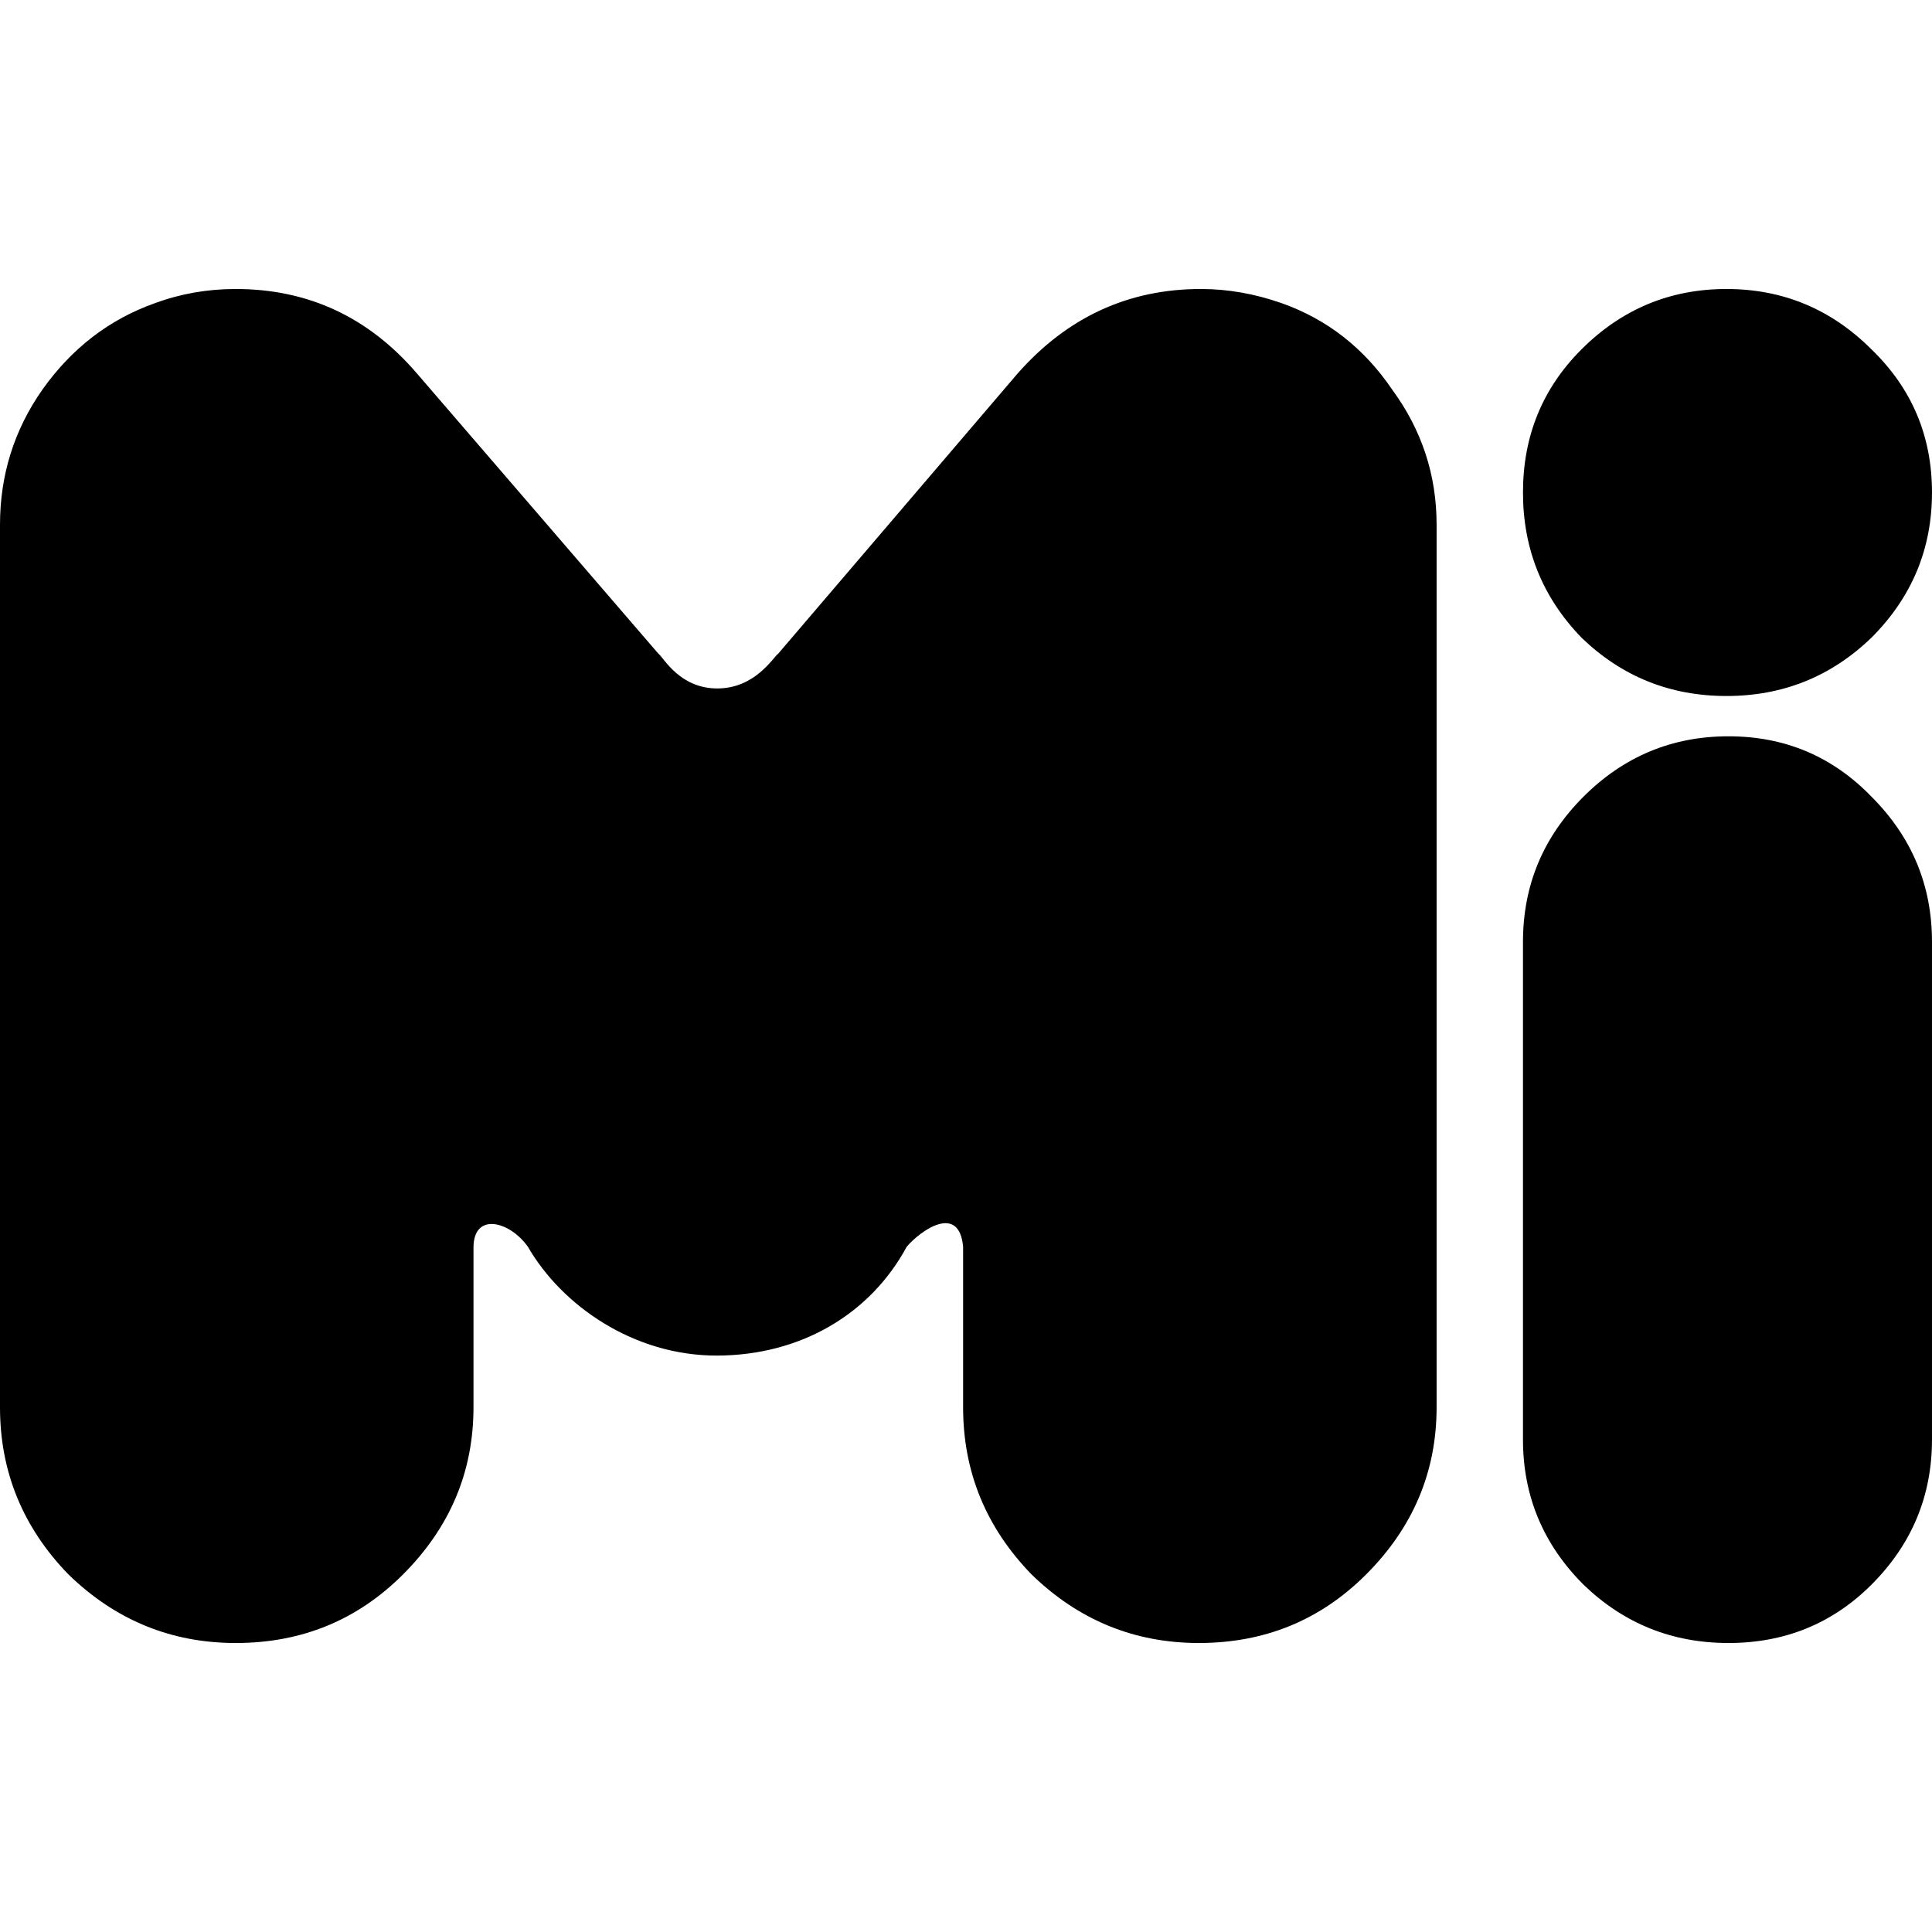
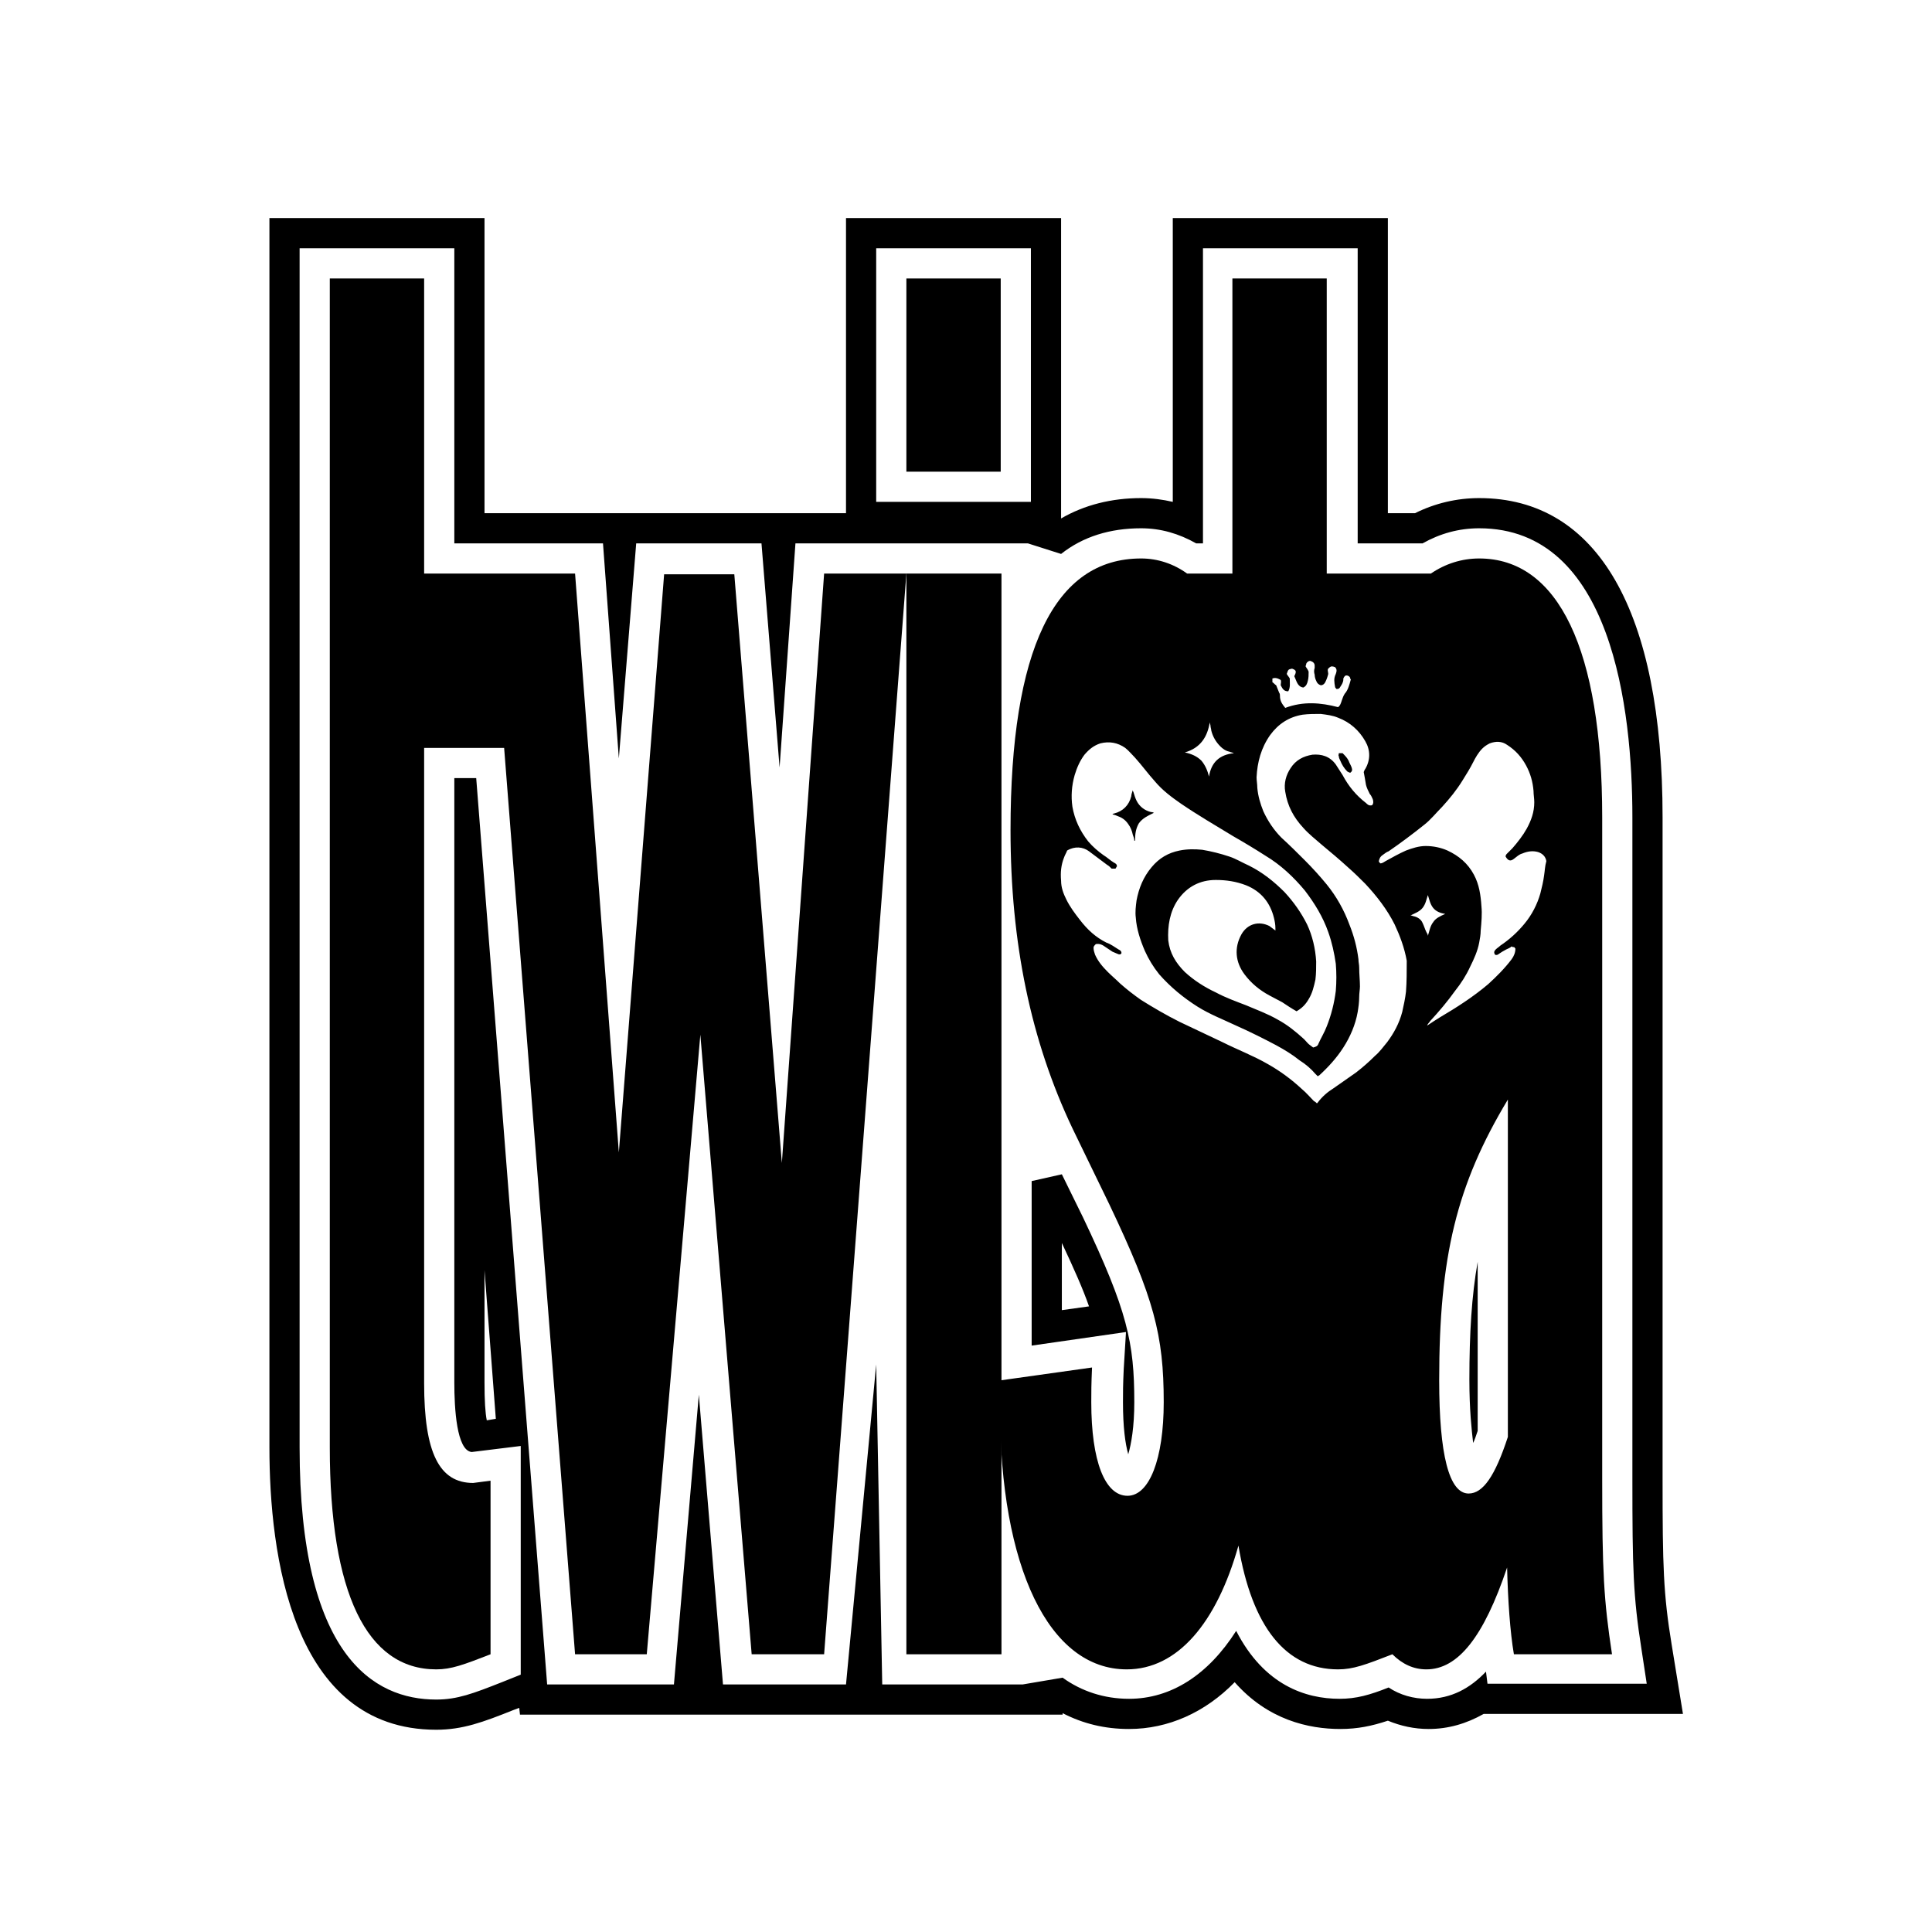
- <svg xmlns="http://www.w3.org/2000/svg" id="svg8" version="1.1" viewBox="0 0 135.467 135.467" height="512" width="512">
-   <defs id="defs2" />
-   <g transform="translate(-30.80909,-111.786)" id="layer1">
-     <g transform="matrix(1.096096,0,0,1.096096,-2.960633,-44.02358)" id="g4502">
-       <g id="g5125" transform="translate(-1.3333333e-6,-1.3439941e-6)" style="fill:#000000;fill-opacity:1">
-         <g aria-label="Mi" style="font-style:normal;font-variant:normal;font-weight:normal;font-stretch:normal;font-size:141.034px;line-height:476.695px;font-family:'OTADESIGN Rounded';-inkscape-font-specification:'OTADESIGN Rounded';letter-spacing:0px;word-spacing:0px;fill:#000000;fill-opacity:1;stroke:none;stroke-width:0.29px;stroke-linecap:butt;stroke-linejoin:miter;stroke-opacity:1" id="text4489" transform="matrix(0.9139133,0,0,0.9139133,7.971991,17.59576)">
-           <path id="path5210" transform="matrix(0.2641246,0,0,0.2641246,24.98826,136.2863)" d="m 62.475,76.586 c -7.476,0 -14.596,1.246 -21.359,3.738 C 29.012,84.596 19.044,92.25 11.213,103.285 3.737,113.965 0,125.889 0,139.061 v 233.879 c 0,17.087 6.051,31.859 18.154,44.318 12.459,12.103 27.233,18.156 44.32,18.156 17.443,0 32.215,-6.053 44.318,-18.156 12.459,-12.459 18.689,-27.231 18.689,-44.318 V 330.408 c 0.134,-9.211 9.623,-6.794 14.418,0 8.981,15.554 28.022,28.912 50.191,28.836 22.169,-0.076 40.582,-11.037 50.193,-28.836 3.64,-4.293 13.899,-11.607 14.951,0 v 42.531 c 0,17.087 6.051,31.859 18.154,44.318 12.459,12.103 27.233,18.156 44.32,18.156 17.443,0 32.215,-6.053 44.318,-18.156 12.459,-12.459 18.689,-27.231 18.689,-44.318 v -233.879 c 0,-13.171 -3.915,-25.096 -11.746,-35.775 -7.476,-11.035 -17.266,-18.689 -29.369,-22.961 -7.12,-2.492 -14.24,-3.738 -21.359,-3.738 -19.223,0 -35.419,7.477 -48.59,22.428 l -63.402,74.199 c -1.424,1.068 -6.141,9.232 -16.16,9.232 -10.019,0 -14.201,-8.165 -15.625,-9.232 L 110.531,99.014 C 97.716,84.063 81.697,76.586 62.475,76.586 Z m 395.061,0 c -14.951,-10e-7 -27.766,5.34 -38.445,16.02 -10.323,10.323 -15.484,22.961 -15.484,37.912 0,14.951 5.161,27.766 15.484,38.445 10.679,10.323 23.494,15.486 38.445,15.486 14.951,0 27.766,-5.163 38.445,-15.486 C 506.66,158.284 512,145.469 512,130.518 512,115.566 506.66,102.929 495.98,92.605 485.301,81.926 472.486,76.586 457.535,76.586 Z m 0.533,118.541 c -14.951,0 -27.766,5.34 -38.445,16.02 -10.679,10.679 -16.018,23.494 -16.018,38.445 v 131.891 c 0,14.951 5.338,27.766 16.018,38.445 10.679,10.323 23.494,15.486 38.445,15.486 14.951,0 27.589,-5.163 37.912,-15.486 C 506.66,409.248 512,396.434 512,381.482 V 249.592 c 0,-14.951 -5.34,-27.766 -16.02,-38.445 -10.323,-10.679 -22.961,-16.02 -37.912,-16.02 z" style="font-style:normal;font-variant:normal;font-weight:normal;font-stretch:normal;font-family:'OTADESIGN Rounded';-inkscape-font-specification:'OTADESIGN Rounded';fill:#000000;fill-opacity:1;stroke-width:1.096px" />
-         </g>
-       </g>
+ <svg xmlns="http://www.w3.org/2000/svg" xmlns:xlink="http://www.w3.org/1999/xlink" version="1.1" id="レイヤー_1" x="0px" y="0px" viewBox="0 0 256 256" style="enable-background:new 0 0 256 256;" xml:space="preserve">
+   <style type="text/css">
+ 	.st0{clip-path:url(#SVGID_2_);}
+ 	.st1{clip-path:url(#SVGID_4_);}
+ 	.st2{clip-path:url(#SVGID_6_);}
+ 	.st3{clip-path:url(#SVGID_8_);}
+ 	.st4{clip-path:url(#SVGID_10_);}
+ 	.st5{clip-path:url(#SVGID_12_);}
+ 	.st6{clip-path:url(#SVGID_14_);}
+ 	.st7{clip-path:url(#SVGID_16_);}
+ 	.st8{fill:none;}
+ </style>
+   <g>
+     <g>
+       <defs>
+         <path id="SVGID_1_" d="M195.2,191.2c0.2-0.4,0.4-1,0.6-1.6v-22.4c-0.8,4.5-1.1,9.5-1.1,15.6C194.7,186.8,195,189.5,195.2,191.2z" />
+       </defs>
+       <clipPath id="SVGID_2_">
+         <use xlink:href="#SVGID_1_" style="overflow:visible;" />
+       </clipPath>
+       <rect class="st0" width="256" height="256" />
    </g>
  </g>
+   <g>
+     <g>
+       <defs>
+         <path id="SVGID_3_" d="M178.5,102.2c0.1,0.1,0.2,0.1,0.4,0.2c0.3-0.2,0.3-0.4,0.2-0.7c-0.1-0.3-0.3-0.6-0.4-0.9     c-0.2-0.4-0.5-0.7-0.8-1c-0.1,0-0.3,0-0.5,0c0,0.2-0.1,0.3,0,0.4c0,0.2,0.1,0.4,0.2,0.6C177.8,101.3,178.1,101.8,178.5,102.2z" />
+       </defs>
+       <clipPath id="SVGID_4_">
+         <use xlink:href="#SVGID_3_" style="overflow:visible;" />
+       </clipPath>
+       <rect class="st1" width="256" height="256" />
+     </g>
+   </g>
+   <g>
+     <g>
+       <defs>
+         <path id="SVGID_5_" d="M150.9,109.1c0.5-0.7,1.2-1,2-1.4c-0.2-0.1-0.3-0.1-0.4-0.1c-0.8-0.2-1.5-0.7-1.9-1.5     c-0.2-0.4-0.3-0.8-0.4-1.1c0-0.1-0.1-0.1-0.1-0.3c-0.1,0.3-0.2,0.6-0.2,0.8c-0.3,1.2-1.1,2-2.3,2.3c0,0-0.1,0-0.2,0.1     c0.3,0.1,0.4,0.1,0.6,0.2c0.6,0.2,1.1,0.5,1.5,1.1c0.3,0.4,0.5,0.9,0.6,1.4c0.1,0.3,0.2,0.5,0.2,0.8h0.1     C150.4,110.5,150.5,109.8,150.9,109.1z" />
+       </defs>
+       <clipPath id="SVGID_6_">
+         <use xlink:href="#SVGID_5_" style="overflow:visible;" />
+       </clipPath>
+       <rect class="st2" width="256" height="256" />
+     </g>
+   </g>
+   <g>
+     <g>
+       <defs>
+         <path id="SVGID_7_" d="M212.3,196.1v-87.8c0-22.2-5.8-34.3-16.3-34.3c-2.3,0-4.5,0.7-6.4,2l0,0h-13.8V36.9h-12.5V76h-6l0,0     c-1.8-1.3-3.9-2-6.1-2c-11.5,0-17.3,12.1-17.3,36c0,15,2.7,27.9,8.2,39.5l4.9,10.1c5.9,12.4,7.2,17.3,7.2,26.2     c0,7.5-1.9,12.4-4.8,12.4c-3,0-4.8-4.6-4.8-12.4c0-1.4,0-2.3,0.1-4.6l-12.1,1.7c-0.1,1.4-0.1,2-0.1,3.5     c0,21.3,6.5,34.8,16.8,34.8c6.7,0,11.9-6.1,14.8-16.4c1.8,10.8,6.3,16.4,13.2,16.4c2,0,3.6-0.6,7.2-2l0,0c1.3,1.3,2.8,2,4.5,2     c4.2,0,7.6-4.3,10.7-13.5c0.1,4.3,0.4,8.6,0.9,11.5h13C212.5,212,212.3,208.2,212.3,196.1z M169.7,90.1c0.1,0.2,0,0.5,0,0.7     c0.3,0.6,0.5,0.8,1,0.8c0.3-0.5,0.2-1.1,0.2-1.7c-0.1-0.2-0.3-0.4-0.4-0.6c0.2-0.6,0.2-0.6,0.7-0.7c0.6,0.2,0.6,0.4,0.3,1     c0.3,0.6,0.4,1.4,1.2,1.5c0.4-0.2,0.5-0.5,0.6-0.9s0.1-0.8,0.1-1.2c-0.1-0.3-0.3-0.5-0.4-0.7c0-0.1,0.1-0.3,0.1-0.4     c0.1-0.2,0.4-0.4,0.6-0.3c0.3,0.1,0.5,0.3,0.5,0.6c0,0.1,0,0.2,0,0.3c-0.1,0.3-0.1,0.6,0,0.9c0,0.3,0.1,0.6,0.2,0.8     c0.1,0.3,0.3,0.5,0.6,0.6c0.3,0,0.5-0.2,0.6-0.4c0.2-0.4,0.3-0.7,0.4-1.1c0-0.3-0.2-0.6,0.1-0.8c0.3-0.3,0.5-0.2,0.8-0.1     c0.3,0.3,0.2,0.6,0.1,0.9c-0.3,0.6-0.2,1.1-0.1,1.7c0,0.1,0.1,0.2,0.2,0.3c0.3,0,0.4-0.1,0.5-0.3c0.2-0.3,0.4-0.6,0.4-1v-0.1     c0.1-0.2,0.2-0.4,0.4-0.4s0.4,0.1,0.5,0.3c0,0.1,0,0.2,0.1,0.2c-0.1,0.4-0.2,0.7-0.3,1s-0.3,0.7-0.5,0.9     c-0.2,0.3-0.3,0.6-0.4,0.9c-0.1,0.3-0.2,0.7-0.5,0.9c-2.3-0.6-4.6-0.8-7,0.1c-0.4-0.5-0.7-0.9-0.7-1.6c0-0.1,0-0.3-0.1-0.4     c-0.1-0.3-0.3-0.7-0.4-1c-0.2-0.1-0.3-0.3-0.5-0.4c0-0.2,0-0.3,0-0.5C168.9,89.8,169.2,89.8,169.7,90.1z M160.3,95.7     c0,0.2,0.1,0.3,0.1,0.5s0.1,0.4,0.1,0.6c0.2,0.8,0.6,1.5,1.2,2.1c0.3,0.3,0.7,0.6,1.2,0.7c0.2,0.1,0.4,0.1,0.6,0.2     c-1.9,0.2-3,1.2-3.3,3.1c-0.2-0.8-0.5-1.5-1-2.1c-0.6-0.6-1.3-0.9-2.2-1.1C159.1,99.1,160,97.6,160.3,95.7z M186.3,131.4     c-0.1,0.9-0.3,1.8-0.5,2.7c-0.4,1.5-1.1,2.8-2,4c-0.5,0.6-1,1.3-1.6,1.8c-0.8,0.8-1.6,1.5-2.5,2.2c-1,0.7-2,1.4-3,2.1     c-0.8,0.5-1.5,1.1-2.1,1.9l-0.1,0.1c-0.1-0.1-0.2-0.2-0.4-0.3c-0.5-0.5-1-1.1-1.6-1.6c-1.4-1.3-2.9-2.4-4.5-3.3     c-1.9-1.1-4-1.9-6-2.9c-1.9-0.9-3.8-1.8-5.7-2.7c-1.8-0.9-3.5-1.9-5.1-2.9c-1-0.7-1.9-1.4-2.8-2.2c-0.5-0.5-1.1-1-1.6-1.5     c-0.7-0.7-1.3-1.4-1.7-2.3c-0.1-0.3-0.2-0.6-0.2-0.9c0-0.2,0.1-0.3,0.3-0.5c0.5-0.1,0.9,0.1,1.3,0.4c0.3,0.2,0.6,0.4,0.9,0.6     c0.2,0.1,0.5,0.2,0.7,0.3c0.2,0.1,0.4,0.1,0.5-0.1c0-0.3-0.2-0.4-0.4-0.5c-0.5-0.3-1-0.7-1.6-0.9c-1.4-0.7-2.5-1.7-3.5-3     c-0.7-0.9-1.3-1.7-1.8-2.7c-0.4-0.8-0.7-1.6-0.7-2.5c-0.1-1.1,0-2.1,0.4-3.1c0.1-0.3,0.3-0.6,0.4-0.9c1-0.6,2.1-0.5,2.9,0.1     c0.8,0.6,1.6,1.2,2.4,1.8c0.2,0.1,0.4,0.3,0.6,0.5c0.1,0,0.3,0,0.5,0c0.1-0.1,0.1-0.2,0.2-0.3c0-0.3-0.2-0.4-0.4-0.5     c-0.5-0.3-0.9-0.7-1.4-1c-0.7-0.5-1.4-1.1-2-1.8c-1.1-1.4-1.8-2.9-2.1-4.6c-0.2-1.4-0.1-2.8,0.3-4.2c0.3-1,0.7-1.9,1.3-2.7     c0.6-0.7,1.2-1.2,2.1-1.5c1.2-0.3,2.3-0.1,3.3,0.6c0.5,0.4,0.9,0.9,1.3,1.3c0.9,1,1.7,2.1,2.6,3.1c1,1.2,2.2,2.1,3.5,3     c2.2,1.5,4.6,2.9,6.9,4.3c1.4,0.8,2.9,1.7,4.3,2.6c2,1.2,3.7,2.8,5.2,4.6c1.3,1.7,2.4,3.5,3.1,5.5c0.5,1.4,0.8,2.8,1,4.2     c0.1,1.2,0.1,2.4,0,3.6c-0.2,1.6-0.6,3.2-1.2,4.7c-0.3,0.8-0.8,1.6-1.1,2.3c-0.1,0.3-0.3,0.4-0.7,0.5c-0.1-0.1-0.3-0.2-0.4-0.3     c-0.3-0.2-0.5-0.5-0.8-0.8c-1.1-1-2.2-1.9-3.5-2.6c-1.4-0.8-2.8-1.3-4.2-1.9c-1.3-0.5-2.7-1-4-1.7c-1.5-0.7-2.9-1.6-4.1-2.7     c-1.2-1.2-2-2.5-2.2-4.2c-0.1-1.9,0.2-3.8,1.3-5.4c1.2-1.7,2.9-2.6,5-2.6c1.4,0,2.7,0.2,4,0.7c2,0.8,3.2,2.3,3.7,4.3     c0.1,0.4,0.2,0.9,0.2,1.4c0,0.1,0,0.2,0,0.3c-0.3-0.2-0.5-0.4-0.8-0.6c-1.4-0.7-2.9-0.3-3.7,1.1c-1,1.8-0.8,3.7,0.4,5.3     c0.9,1.2,2,2.1,3.3,2.8c0.6,0.3,1.1,0.6,1.7,0.9c0.6,0.4,1.2,0.8,1.9,1.2c0.7-0.4,1.2-0.9,1.6-1.6c0.5-0.8,0.7-1.7,0.9-2.6     c0.1-0.8,0.1-1.6,0.1-2.4c-0.1-1.7-0.5-3.4-1.2-4.9c-0.8-1.6-1.8-3-3-4.3c-1.4-1.4-2.9-2.6-4.7-3.5c-0.9-0.4-1.7-0.9-2.6-1.2     c-1.2-0.4-2.4-0.7-3.6-0.9c-1-0.1-2-0.1-3,0.1c-1.5,0.3-2.7,1-3.7,2.2c-1.1,1.3-1.7,2.8-2,4.4c-0.1,0.8-0.2,1.5-0.1,2.3     c0.1,1.5,0.6,3,1.2,4.4c0.5,1.1,1.1,2.1,1.9,3.1c1.5,1.7,3.2,3.1,5.1,4.3c1.6,1,3.4,1.7,5.1,2.5c1.8,0.8,3.6,1.7,5.3,2.6     c1.1,0.6,2.1,1.2,3.1,2c0.8,0.5,1.5,1.1,2.1,1.8c0.1,0.1,0.2,0.2,0.3,0.3c0.1,0,0.1-0.1,0.2-0.1c1.2-1.1,2.3-2.3,3.2-3.7     s1.6-3,1.9-4.7c0.1-0.6,0.2-1.3,0.2-2c0-0.5,0.1-1,0.1-1.4c0-0.8-0.1-1.6-0.1-2.5c0-0.4-0.1-0.7-0.1-1.1     c-0.2-1.6-0.6-3.1-1.2-4.6c-0.7-1.9-1.7-3.7-3-5.3c-0.9-1.1-1.9-2.2-2.9-3.2s-2-2-3.1-3c-1-1-1.8-2.2-2.4-3.5     c-0.4-1-0.7-2-0.8-3.1c0-0.5-0.1-1-0.1-1.4c0.1-2,0.6-3.9,1.8-5.6c1.1-1.5,2.5-2.4,4.3-2.7c0.8-0.1,1.6-0.1,2.4-0.1     c0.8,0.1,1.6,0.2,2.3,0.5c1.6,0.6,2.8,1.7,3.6,3.1c0.7,1.2,0.7,2.5,0,3.7c-0.1,0.1-0.1,0.2-0.2,0.4c0.1,0.5,0.2,1.1,0.3,1.7     c0.1,0.4,0.3,0.8,0.5,1.2c0.2,0.2,0.3,0.5,0.4,0.7c0.1,0.3,0.1,0.6-0.1,0.8c-0.4,0.1-0.6-0.1-0.8-0.3c-1.3-1-2.3-2.2-3.1-3.7     c-0.3-0.5-0.6-0.9-0.9-1.4c-0.8-1.1-1.9-1.4-3.1-1.3c-1.2,0.2-2.2,0.7-2.9,1.8c-0.6,0.9-0.9,2-0.7,3.1c0.3,1.9,1.1,3.4,2.4,4.8     c0.7,0.8,1.6,1.5,2.4,2.2c1.2,1,2.4,2,3.6,3.1c0.8,0.7,1.5,1.4,2.2,2.1c1.5,1.6,2.9,3.4,3.9,5.4c0.7,1.5,1.3,3.1,1.6,4.8     C186.4,128.7,186.4,130.1,186.3,131.4z M187.3,121.4c-0.1,0-0.2-0.1-0.4-0.1c0.6-0.3,1.2-0.5,1.6-1c0.4-0.5,0.5-1.1,0.7-1.7     c0.2,0.6,0.3,1.2,0.7,1.7s1,0.7,1.6,0.8c-0.7,0.3-1.3,0.6-1.6,1.1c-0.4,0.5-0.5,1.2-0.7,1.8c0-0.2-0.1-0.3-0.2-0.5     c-0.2-0.4-0.3-0.8-0.5-1.2C188.3,121.8,187.8,121.5,187.3,121.4z M199.8,190.4c-1.7,5.2-3.3,7.5-5.2,7.5c-2.6,0-3.9-5.2-3.9-15     c0-16.4,2.3-25.9,9.1-37.2L199.8,190.4L199.8,190.4z M204.6,116c-0.1,0.8-0.3,1.6-0.5,2.4c-0.4,1.4-1.1,2.8-2.1,4     c-0.9,1.1-2,2.1-3.2,2.9c-0.2,0.2-0.4,0.3-0.6,0.5c-0.2,0.2-0.3,0.4-0.1,0.7c0.2,0.1,0.4,0,0.5-0.1c0.3-0.2,0.6-0.4,1-0.6     c0.2-0.1,0.5-0.2,0.7-0.4c0.1,0.1,0.2,0.1,0.3,0.1s0.1,0.1,0.2,0.2c0,0.5-0.2,1-0.5,1.4c-0.9,1.2-2,2.3-3.1,3.3     c-2,1.7-4.2,3.1-6.4,4.4c-0.5,0.3-1.1,0.7-1.7,1.1c0.1-0.3,0.3-0.4,0.4-0.6c1.2-1.3,2.3-2.6,3.3-4c0.8-1,1.5-2.1,2-3.2     c0.5-1,1-2.1,1.2-3.2c0.1-0.5,0.2-1.1,0.2-1.6c0.1-1.1,0.2-2.2,0.1-3.2c-0.1-1.5-0.3-2.9-1-4.2c-0.8-1.5-2-2.5-3.5-3.2     c-0.9-0.4-1.9-0.6-2.9-0.6c-0.9,0-1.8,0.3-2.6,0.6c-0.9,0.4-1.8,0.9-2.7,1.4c-0.2,0.1-0.4,0.3-0.7,0.3c-0.1-0.1-0.2-0.2-0.2-0.3     c0.1-0.4,0.2-0.6,0.5-0.8c0.3-0.2,0.5-0.4,0.8-0.5c1.6-1.1,3.2-2.3,4.7-3.5c0.9-0.7,1.6-1.6,2.4-2.4c1-1.1,1.9-2.2,2.7-3.5     c0.5-0.8,1-1.6,1.4-2.4c0.3-0.6,0.7-1.3,1.2-1.8c0.3-0.3,0.6-0.5,1-0.7c0.8-0.3,1.6-0.3,2.3,0.2c1.1,0.7,1.9,1.6,2.5,2.7     s0.9,2.2,1,3.4c0,0.5,0.1,1,0.1,1.5c0,1.3-0.4,2.4-1,3.5c-0.5,0.9-1.2,1.8-1.9,2.6c-0.2,0.2-0.5,0.5-0.7,0.7     c-0.1,0.1-0.2,0.2-0.2,0.4c0.3,0.5,0.6,0.7,1.1,0.3c0.4-0.3,0.7-0.6,1.1-0.7c0.7-0.3,1.4-0.4,2.1-0.2c0.6,0.2,1,0.6,1.1,1.2     C204.7,114.8,204.7,115.4,204.6,116z" />
+       </defs>
+       <clipPath id="SVGID_8_">
+         <use xlink:href="#SVGID_7_" style="overflow:visible;" />
+       </clipPath>
+       <rect class="st3" width="256" height="256" />
+     </g>
+   </g>
+   <g>
+     <g>
+       <defs>
+         <polygon id="SVGID_9_" points="120.1,219.2 132.7,219.2 132.7,186.3 132.7,76 120.1,76    " />
+       </defs>
+       <clipPath id="SVGID_10_">
+         <use xlink:href="#SVGID_9_" style="overflow:visible;" />
+       </clipPath>
+       <rect class="st4" width="256" height="256" />
+     </g>
+   </g>
+   <g>
+     <g>
+       <defs>
+         <rect id="SVGID_11_" x="120.1" y="36.9" width="12.5" height="25.6" />
+       </defs>
+       <clipPath id="SVGID_12_">
+         <use xlink:href="#SVGID_11_" style="overflow:visible;" />
+       </clipPath>
+       <rect class="st5" width="256" height="256" />
+     </g>
+   </g>
+   <g>
+     <g>
+       <defs>
+         <path id="SVGID_13_" d="M103.6,154.1l-6.3-78H88l-6,76.6L76.2,76h-20V36.9H43.7v154.9c0,19.3,4.9,29.4,14.1,29.4     c2,0,3.6-0.6,7.2-2v-23l-2.3,0.3c-4.5,0-6.5-4-6.5-13.2V99.1h10.6l9.4,120.1h9.5l7.1-82.1l6.8,82.1h9.6L120.1,76h-10.9     L103.6,154.1z" />
+       </defs>
+       <clipPath id="SVGID_14_">
+         <use xlink:href="#SVGID_13_" style="overflow:visible;" />
+       </clipPath>
+       <rect class="st6" width="256" height="256" />
+     </g>
+   </g>
+   <g>
+     <g>
+       <defs>
+         <path id="SVGID_15_" d="M221.5,217.9c-1.1-6.7-1.2-10.4-1.2-21.8v-87.8C220.3,81,211.7,66,196,66c-3,0-5.9,0.7-8.5,2h-3.6V28.9     h-28.5v37.6c-1.3-0.3-2.7-0.5-4.2-0.5c-3.9,0-7.5,0.9-10.6,2.7V68V28.9h-28.5V68H64.2V28.9H35.7v162.9c0,14,2.9,37.4,22.1,37.4     c3.5,0,6.2-1,10.2-2.6l0.8-0.3l0.1,0.9h43.3h4.5h24.1V227c2.7,1.4,5.6,2.1,8.8,2.1c5.2,0,10.1-2.2,14-6.2c4.4,5,9.8,6.2,14,6.2     c2.3,0,4.2-0.4,6.3-1.1c1.7,0.7,3.5,1.1,5.4,1.1c2.6,0,5-0.7,7.3-2H223L221.5,217.9z M140.7,164.7c1.6,3.4,2.8,6.1,3.6,8.4     l-3.6,0.5V164.7z M116.1,32.9h20.5v33.6h-20.5C116.1,66.5,116.1,32.9,116.1,32.9z M135.5,223.2h-18.6l-0.8-42.4l-4,42.4H95.8     l-3.2-38.4l-3.3,38.4H72.5l-9.4-120.1h-2.9v80.1c0,3.4,0.3,9,2.3,9.2l6.5-0.8v30.3l-2.5,1c-3.8,1.5-5.9,2.3-8.7,2.3     c-8.3,0-18.1-5.8-18.1-33.4V32.9h20.5V72h19.7l2.1,28.5L84.3,72h16.6l2.4,29.7l2.1-29.7h30.8l4.4,1.4c2.9-2.3,6.5-3.4,10.6-3.4     c2.6,0,5,0.7,7.3,2h0.9V32.9h20.5V72h8.6c2.3-1.3,4.8-2,7.5-2c17.6,0,20.3,24,20.3,38.3v87.8c0,11.7,0.1,15.4,1.2,22.4l0.7,4.6     h-21.1l-0.2-1.6c-2.1,2.2-4.6,3.6-7.8,3.6c-1.8,0-3.6-0.5-5.1-1.5c-2.5,1-4.3,1.5-6.5,1.5c-4.5,0-10-1.8-13.7-9     c-3.7,5.8-8.6,9-14.2,9c-3.3,0-6.3-1-8.8-2.8L135.5,223.2z M136.7,178.3l12.5-1.8l-0.3,4.9c-0.1,2.2-0.1,3-0.1,4.4     c0,3.3,0.3,5.5,0.7,6.9c0.4-1.4,0.8-3.6,0.8-6.9c0-7.9-0.9-12.1-6.8-24.5l-2.8-5.7l-4,0.9 M65.7,188l-1.2,0.2     c-0.2-1-0.3-2.6-0.3-5v-14.9L65.7,188z" />
+       </defs>
+       <clipPath id="SVGID_16_">
+         <use xlink:href="#SVGID_15_" style="overflow:visible;" />
+       </clipPath>
+       <rect class="st7" width="256" height="256" />
+     </g>
+   </g>
+   <path class="st8" d="M160.3,102.9c0.3-1.9,1.4-2.9,3.3-3.1c-0.2-0.1-0.4-0.2-0.6-0.2c-0.5-0.2-0.8-0.4-1.2-0.7  c-0.6-0.6-1-1.3-1.2-2.1c-0.1-0.2-0.1-0.4-0.1-0.6s-0.1-0.3-0.1-0.5c-0.3,1.9-1.2,3.4-3.3,4.1c0.9,0.2,1.6,0.5,2.2,1.1  C159.8,101.4,160.1,102.1,160.3,102.9z" />
+   <path class="st8" d="M169.1,91.2c0.1,0.3,0.3,0.6,0.4,1c0.1,0.1,0.1,0.3,0.1,0.4c0,0.6,0.3,1.1,0.7,1.6c2.3-0.9,4.6-0.7,7-0.1  c0.3-0.3,0.4-0.6,0.5-0.9s0.2-0.6,0.4-0.9s0.3-0.6,0.5-0.9c0.1-0.3,0.2-0.6,0.3-1c0,0,0-0.1-0.1-0.2c-0.1-0.2-0.3-0.3-0.5-0.3  s-0.4,0.2-0.4,0.4v0.1c0,0.4-0.2,0.7-0.4,1c-0.1,0.1-0.2,0.3-0.5,0.3c-0.1-0.1-0.2-0.2-0.2-0.3c0-0.6-0.1-1.1,0.1-1.7  c0.1-0.3,0.2-0.6-0.1-0.9c-0.3-0.2-0.6-0.2-0.8,0.1c-0.2,0.2-0.1,0.5-0.1,0.8c-0.1,0.3-0.3,0.7-0.4,1.1c-0.1,0.2-0.3,0.4-0.6,0.4  c-0.3-0.1-0.5-0.3-0.6-0.6c-0.1-0.3-0.1-0.6-0.2-0.8c0-0.3-0.1-0.6,0-0.9c0-0.1,0-0.2,0-0.3c0-0.3-0.2-0.5-0.5-0.6  c-0.2,0-0.5,0.1-0.6,0.3c-0.1,0.1-0.1,0.2-0.1,0.4c0.1,0.2,0.2,0.4,0.4,0.7c0,0.4,0,0.8-0.1,1.2c-0.1,0.4-0.2,0.7-0.6,0.9  c-0.9-0.2-0.9-0.9-1.2-1.5c0.3-0.6,0.2-0.9-0.3-1c-0.5,0.2-0.5,0.2-0.7,0.7c0.1,0.2,0.2,0.3,0.4,0.6c0,0.5,0.1,1.1-0.2,1.7  c-0.5,0-0.8-0.2-1-0.8c0.1-0.2,0.2-0.5,0-0.7c-0.5-0.3-0.7-0.3-1.1,0.2c0,0.1,0,0.3,0,0.5C168.7,90.9,168.9,91,169.1,91.2z" />
+   <path class="st8" d="M189.2,124c0.2-0.6,0.3-1.3,0.7-1.8c0.4-0.6,1-0.8,1.6-1.1c-0.7-0.2-1.2-0.4-1.6-0.8c-0.4-0.5-0.5-1-0.7-1.7  c-0.2,0.7-0.3,1.2-0.7,1.7s-0.9,0.7-1.6,1c0.2,0.1,0.3,0.1,0.4,0.1c0.5,0.2,1,0.5,1.3,1c0.2,0.4,0.3,0.8,0.5,1.2  C189.1,123.7,189.2,123.9,189.2,124z" />
+   <path class="st8" d="M184.5,122.5c-1-2-2.3-3.8-3.9-5.4c-0.7-0.7-1.4-1.4-2.2-2.1c-1.2-1-2.4-2.1-3.6-3.1c-0.8-0.7-1.7-1.4-2.4-2.2  c-1.3-1.3-2.1-2.9-2.4-4.8c-0.2-1.1,0.1-2.1,0.7-3.1c0.7-1.1,1.7-1.6,2.9-1.8c1.3-0.2,2.4,0.2,3.1,1.3c0.3,0.4,0.6,0.9,0.9,1.4  c0.8,1.5,1.8,2.7,3.1,3.7c0.2,0.2,0.5,0.4,0.8,0.3c0.2-0.3,0.2-0.5,0.1-0.8c-0.1-0.3-0.3-0.5-0.4-0.7c-0.3-0.4-0.5-0.7-0.5-1.2  c-0.1-0.6-0.2-1.2-0.3-1.7c0.1-0.2,0.2-0.3,0.2-0.4c0.7-1.2,0.7-2.5,0-3.7c-0.8-1.5-2-2.5-3.6-3.1c-0.7-0.3-1.5-0.4-2.3-0.5  s-1.6-0.1-2.4,0.1c-1.8,0.3-3.2,1.2-4.3,2.7c-1.2,1.7-1.7,3.6-1.8,5.6c0,0.5,0,1,0.1,1.4c0.1,1.1,0.4,2.1,0.8,3.1  c0.6,1.3,1.4,2.5,2.4,3.5s2,2,3.1,3c1,1,2,2,2.9,3.2c1.3,1.6,2.3,3.4,3,5.3c0.6,1.5,1,3,1.2,4.6c0,0.4,0.1,0.7,0.1,1.1  c0.1,0.8,0.1,1.6,0.1,2.5c0,0.5,0,1-0.1,1.4c-0.1,0.7-0.1,1.3-0.2,2c-0.3,1.7-1,3.3-1.9,4.7s-2,2.6-3.2,3.7c0,0-0.1,0.1-0.2,0.1  c-0.1-0.1-0.2-0.2-0.3-0.3c-0.6-0.7-1.4-1.3-2.1-1.8c-1-0.7-2-1.4-3.1-2c-1.7-1-3.5-1.8-5.3-2.6c-1.7-0.8-3.5-1.5-5.1-2.5  c-1.9-1.2-3.7-2.5-5.1-4.3c-0.8-0.9-1.4-2-1.9-3.1c-0.7-1.4-1.1-2.8-1.2-4.4c-0.1-0.8-0.1-1.5,0.1-2.3c0.3-1.6,1-3.1,2-4.4  c1-1.2,2.2-1.9,3.7-2.2c1-0.2,2-0.2,3-0.1c1.3,0.2,2.5,0.5,3.6,0.9c0.9,0.3,1.8,0.8,2.6,1.2c1.8,0.9,3.3,2.1,4.7,3.5  c1.2,1.3,2.2,2.7,3,4.3c0.8,1.6,1.1,3.2,1.2,4.9c0.1,0.8,0.1,1.6-0.1,2.4c-0.1,0.9-0.4,1.8-0.9,2.6c-0.4,0.7-1,1.2-1.6,1.6  c-0.7-0.4-1.3-0.8-1.9-1.2c-0.6-0.3-1.1-0.6-1.7-0.9c-1.3-0.7-2.4-1.6-3.3-2.8c-1.2-1.6-1.4-3.5-0.4-5.3c0.8-1.4,2.3-1.8,3.7-1.1  c0.3,0.2,0.5,0.4,0.8,0.6c0-0.1,0-0.2,0-0.3c-0.1-0.5-0.1-0.9-0.2-1.4c-0.5-2.1-1.7-3.5-3.7-4.3c-1.3-0.5-2.6-0.7-4-0.7  c-2.1,0-3.8,0.9-5,2.6c-1.1,1.6-1.5,3.4-1.3,5.4c0.1,1.7,1,3.1,2.2,4.2c1.2,1.2,2.6,2,4.1,2.7c1.3,0.6,2.6,1.2,4,1.7  c1.5,0.5,2.9,1.1,4.2,1.9c1.3,0.7,2.5,1.6,3.5,2.6c0.3,0.3,0.5,0.5,0.8,0.8c0.1,0.1,0.3,0.2,0.4,0.3c0.3-0.1,0.6-0.3,0.7-0.5  c0.4-0.8,0.8-1.5,1.1-2.3c0.6-1.5,1-3.1,1.2-4.7c0.1-1.2,0.2-2.4,0-3.6c-0.1-1.4-0.5-2.9-1-4.2c-0.8-2-1.8-3.8-3.1-5.5  c-1.5-1.8-3.2-3.4-5.2-4.6c-1.4-0.9-2.8-1.7-4.3-2.6c-2.3-1.4-4.6-2.8-6.9-4.3c-1.3-0.9-2.4-1.8-3.5-3c-0.9-1-1.7-2.1-2.6-3.1  c-0.4-0.5-0.8-1-1.3-1.3c-1-0.8-2.1-1-3.3-0.6c-0.9,0.2-1.5,0.8-2.1,1.5c-0.6,0.8-1,1.7-1.3,2.7c-0.4,1.4-0.6,2.7-0.3,4.2  c0.3,1.7,1,3.2,2.1,4.6c0.6,0.7,1.3,1.3,2,1.8c0.5,0.3,0.9,0.7,1.4,1c0.2,0.1,0.3,0.3,0.4,0.5c-0.1,0.1-0.1,0.2-0.2,0.3  c-0.2,0-0.3,0-0.5,0c-0.2-0.2-0.4-0.3-0.6-0.5c-0.8-0.6-1.6-1.2-2.4-1.8c-0.8-0.6-1.9-0.8-2.9-0.1c-0.1,0.2-0.3,0.5-0.4,0.9  c-0.4,1-0.5,2-0.4,3.1c0.1,0.9,0.3,1.7,0.7,2.5c0.5,0.9,1.1,1.8,1.8,2.7c0.9,1.2,2,2.3,3.5,3c0.5,0.3,1.1,0.6,1.6,0.9  c0.2,0.1,0.4,0.2,0.4,0.5c-0.1,0.2-0.3,0.2-0.5,0.1s-0.5-0.2-0.7-0.3c-0.3-0.2-0.6-0.4-0.9-0.6c-0.4-0.2-0.8-0.5-1.3-0.4  c-0.2,0.1-0.3,0.3-0.3,0.5c0,0.3,0.1,0.6,0.2,0.9c0.4,0.9,1.1,1.6,1.7,2.3c0.5,0.5,1,1,1.6,1.5c0.9,0.8,1.8,1.5,2.8,2.2  c1.6,1.1,3.3,2.1,5.1,2.9c1.9,0.9,3.8,1.8,5.7,2.7c2,0.9,4,1.8,6,2.9c1.7,0.9,3.1,2,4.5,3.3c0.5,0.5,1.1,1,1.6,1.6  c0.1,0.1,0.2,0.2,0.4,0.3c0.1-0.1,0.1-0.1,0.1-0.1c0.6-0.7,1.3-1.3,2.1-1.9c1-0.7,2-1.4,3-2.1c0.9-0.6,1.7-1.4,2.5-2.2  c0.6-0.6,1.1-1.2,1.6-1.8c0.9-1.2,1.6-2.6,2-4c0.2-0.9,0.4-1.7,0.5-2.7c0.1-1.4,0.1-2.8-0.2-4.1  C185.8,125.7,185.2,124.1,184.5,122.5z M177.3,99.9c0.2,0,0.4,0,0.5,0c0.4,0.3,0.7,0.6,0.8,1c0.2,0.3,0.3,0.6,0.4,0.9  c0.1,0.2,0.1,0.4-0.2,0.7c-0.1-0.1-0.3-0.1-0.4-0.2c-0.4-0.4-0.7-0.9-1-1.3c-0.1-0.2-0.2-0.4-0.2-0.6  C177.2,100.2,177.3,100.1,177.3,99.9z M149.9,110.5c-0.1-0.5-0.3-0.9-0.6-1.4c-0.4-0.5-0.8-0.9-1.5-1.1c-0.2,0-0.3-0.1-0.6-0.2  c0.1,0,0.2-0.1,0.2-0.1c1.2-0.3,2-1.1,2.3-2.3c0.1-0.2,0.1-0.5,0.2-0.8c0.1,0.1,0.1,0.2,0.1,0.3c0.1,0.4,0.2,0.8,0.4,1.1  c0.4,0.8,1.1,1.2,1.9,1.5c0.1,0,0.2,0.1,0.4,0.1c-0.8,0.3-1.5,0.7-2,1.4c-0.4,0.7-0.6,1.4-0.7,2.2h-0.1  C150,111,150,110.8,149.9,110.5z" />
+   <path class="st8" d="M203.4,113c-0.7-0.2-1.4-0.1-2.1,0.2c-0.4,0.2-0.8,0.5-1.1,0.7c-0.4,0.3-0.8,0.2-1.1-0.3  c0.1-0.1,0.1-0.3,0.2-0.4c0.2-0.3,0.5-0.5,0.7-0.7c0.7-0.8,1.4-1.6,1.9-2.6c0.6-1.1,1-2.3,1-3.5c0-0.5,0-1-0.1-1.5  c-0.1-1.2-0.4-2.3-1-3.4s-1.4-2-2.5-2.7c-0.7-0.5-1.5-0.5-2.3-0.2c-0.4,0.2-0.7,0.4-1,0.7c-0.5,0.5-0.9,1.1-1.2,1.8  c-0.4,0.8-0.9,1.7-1.4,2.4c-0.8,1.2-1.7,2.4-2.7,3.5c-0.8,0.8-1.5,1.6-2.4,2.4c-1.5,1.3-3.1,2.5-4.7,3.5c-0.3,0.2-0.5,0.4-0.8,0.5  c-0.3,0.2-0.4,0.4-0.5,0.8c0.1,0.1,0.2,0.2,0.2,0.3c0.3,0,0.5-0.2,0.7-0.3c0.8-0.6,1.7-1.1,2.7-1.4c0.8-0.3,1.7-0.6,2.6-0.6  c1-0.1,2,0.2,2.9,0.6c1.5,0.7,2.7,1.7,3.5,3.2c0.7,1.3,1,2.7,1,4.2c0,1.1,0,2.2-0.1,3.2c-0.1,0.5-0.1,1.1-0.2,1.6  c-0.2,1.1-0.7,2.2-1.2,3.2c-0.6,1.1-1.3,2.2-2,3.2c-1,1.4-2.1,2.7-3.3,4c-0.1,0.2-0.3,0.3-0.4,0.6c0.6-0.4,1.2-0.7,1.7-1.1  c2.2-1.4,4.4-2.7,6.4-4.4c1.2-1,2.2-2.1,3.1-3.3c0.3-0.4,0.5-0.9,0.5-1.4c-0.1-0.1-0.1-0.1-0.2-0.2c-0.1,0-0.1-0.1-0.3-0.1  c-0.2,0.1-0.5,0.2-0.7,0.4c-0.3,0.2-0.6,0.4-1,0.6c-0.1,0.1-0.3,0.2-0.5,0.1c-0.2-0.3-0.1-0.5,0.1-0.7c0.2-0.2,0.4-0.4,0.6-0.5  c1.2-0.8,2.3-1.8,3.2-2.9c0.9-1.2,1.6-2.5,2.1-4c0.2-0.8,0.4-1.6,0.5-2.4c0.1-0.6,0.1-1.2,0-1.8C204.4,113.6,204,113.2,203.4,113z" />
+   <path class="st8" d="M194.6,197.8c1.9,0,3.5-2.3,5.2-7.5v-44.6c-6.8,11.2-9.1,20.7-9.1,37.2C190.7,192.7,192,197.8,194.6,197.8z" />
</svg>
